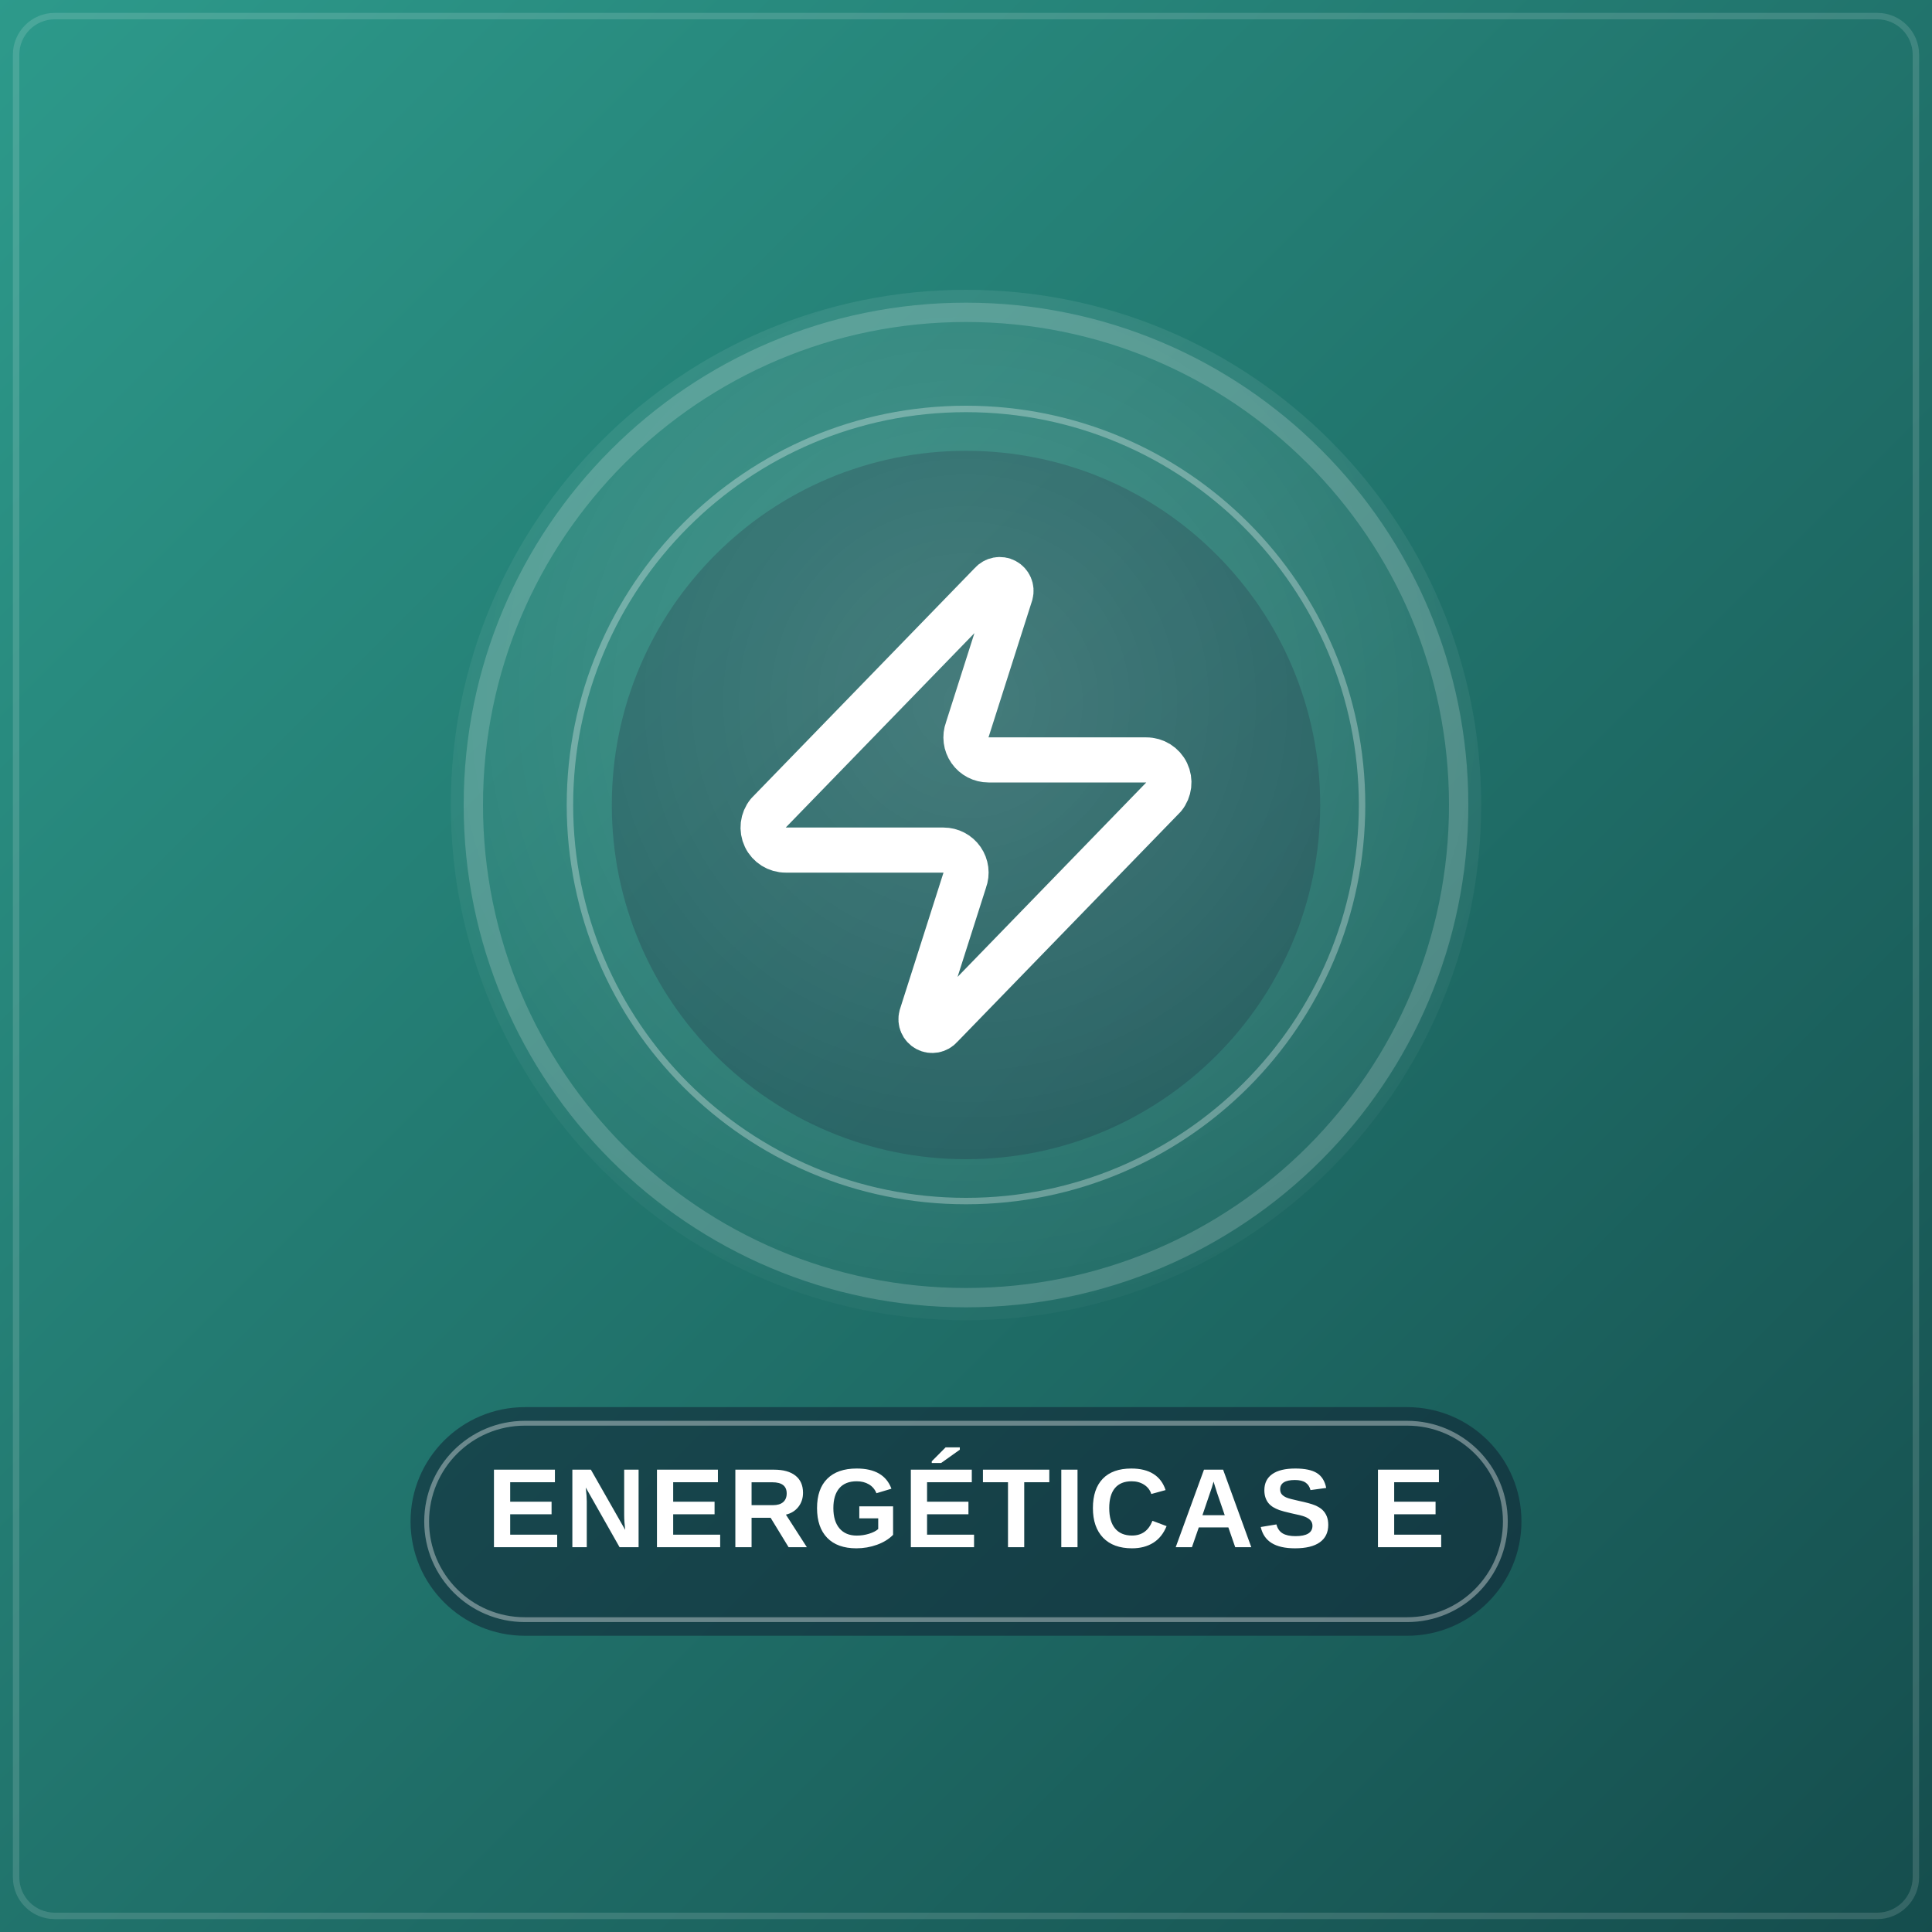
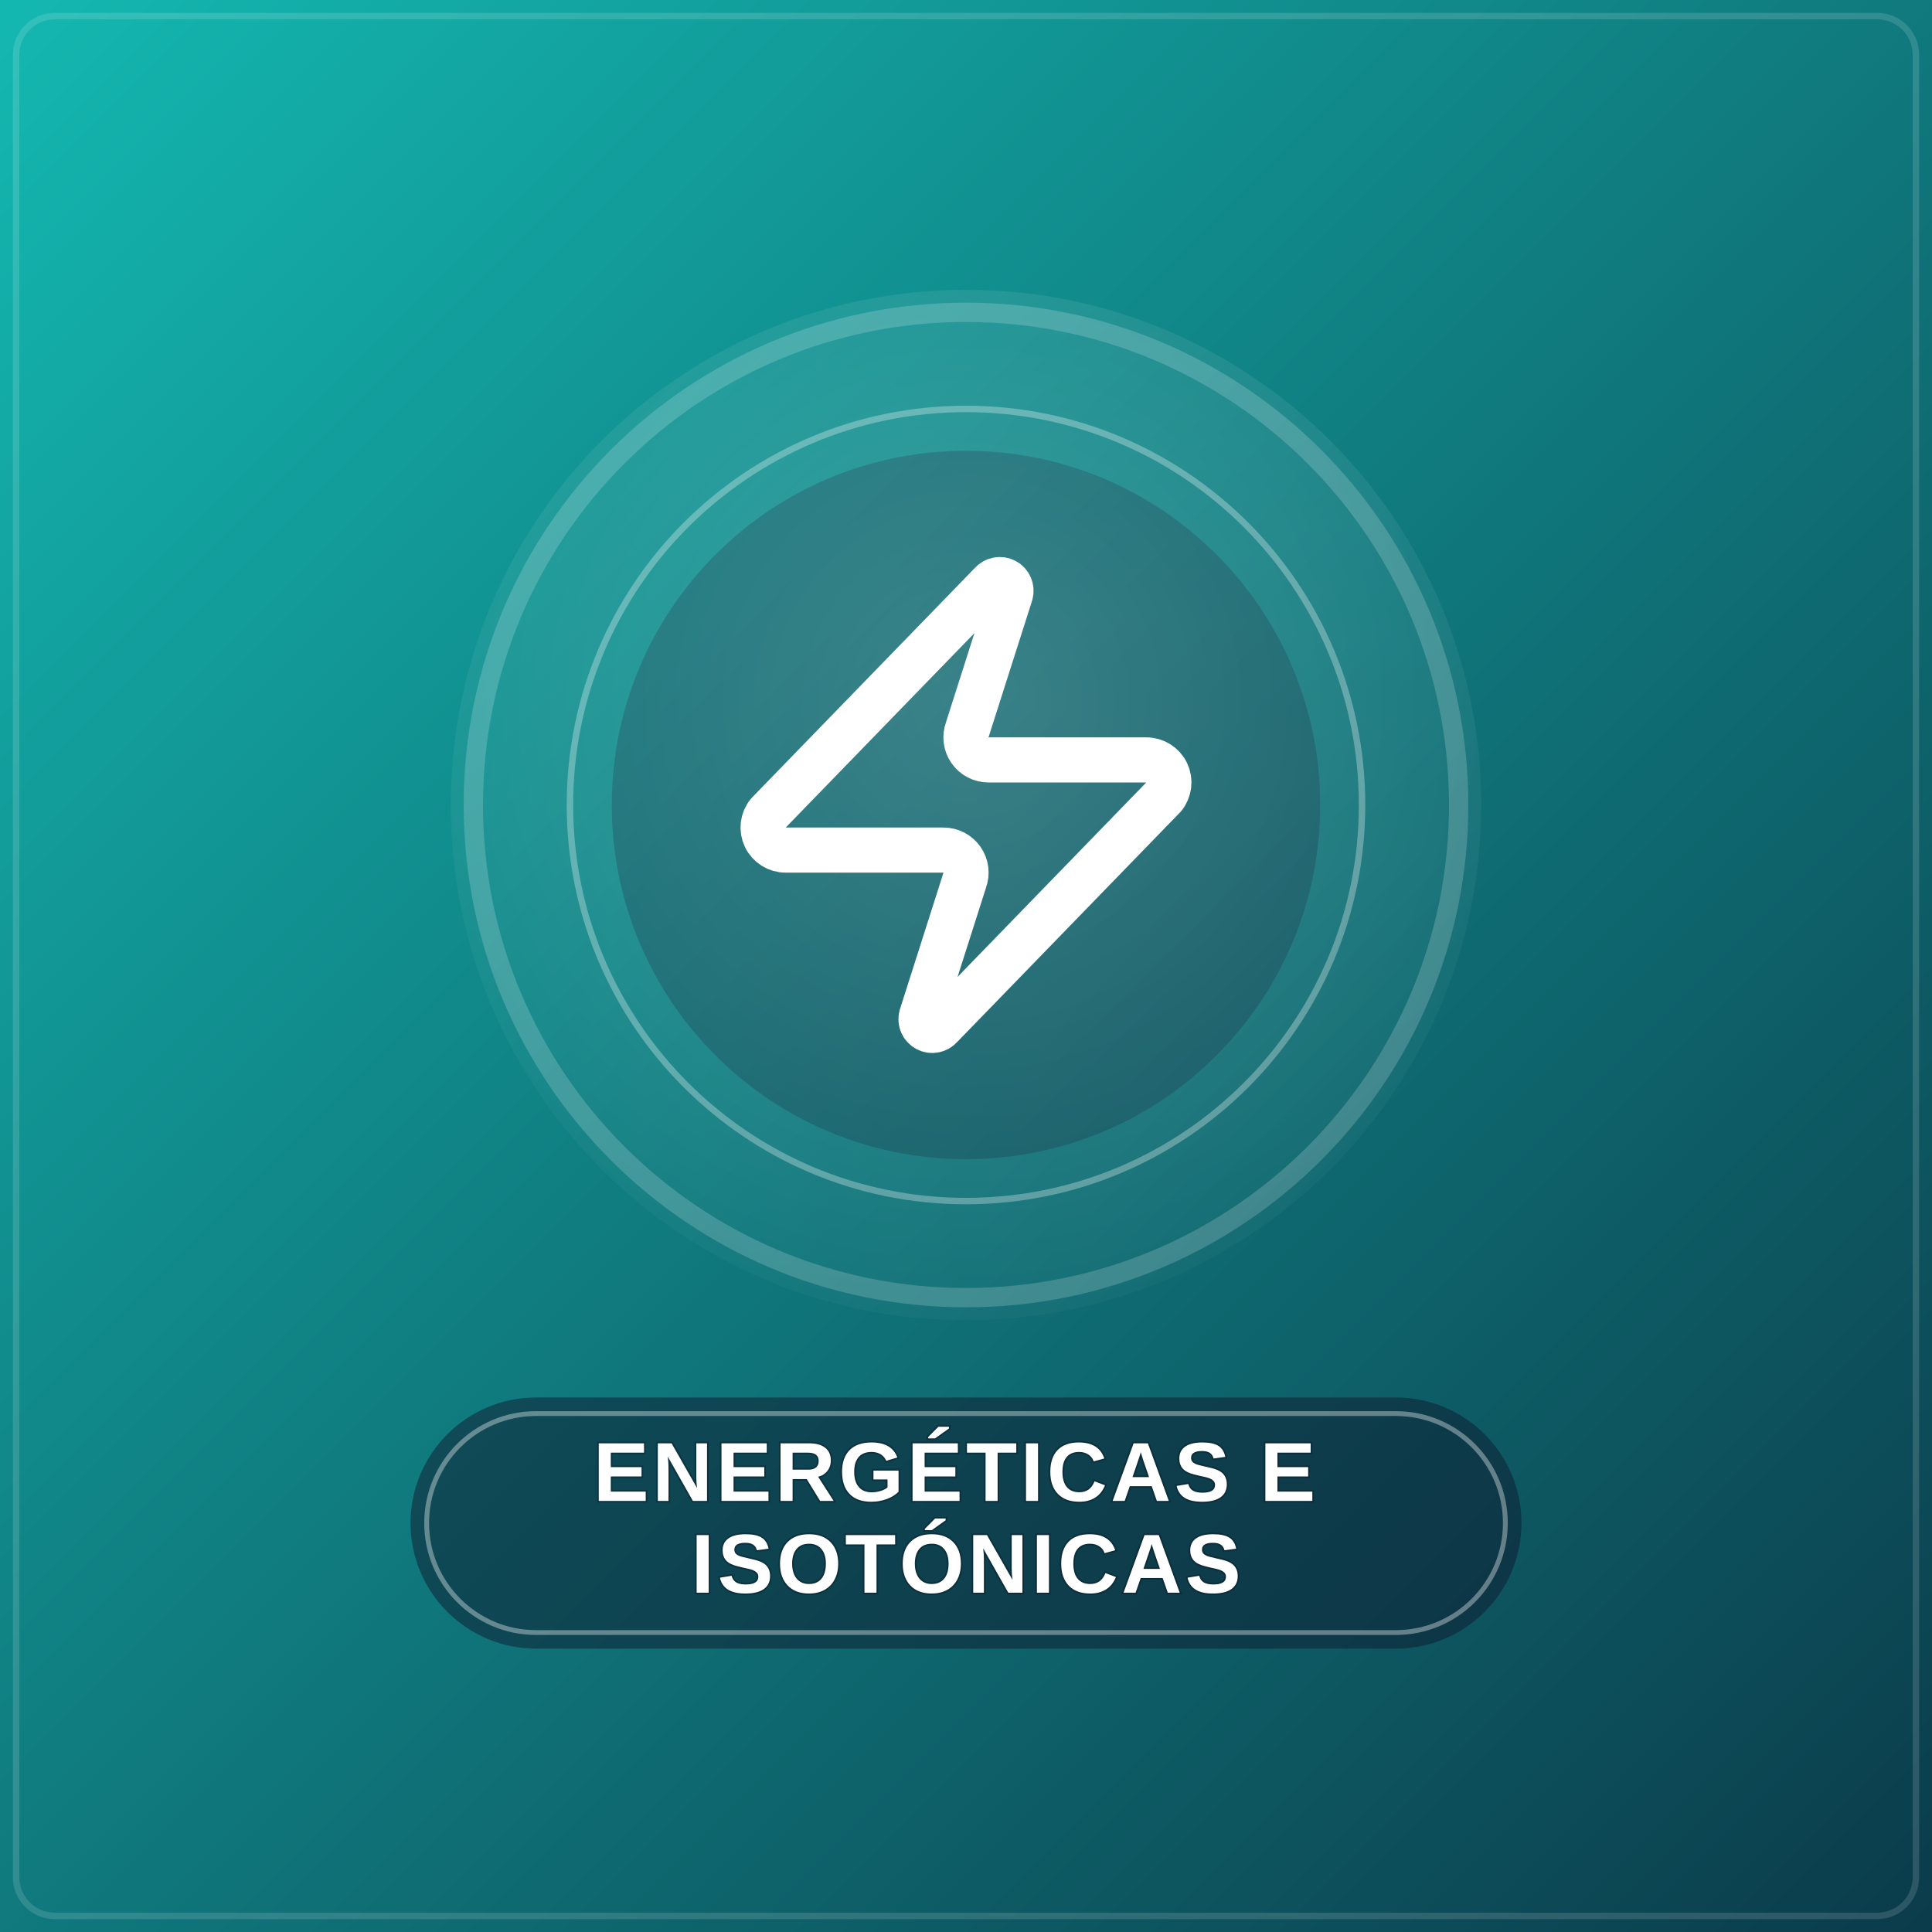
- <svg xmlns="http://www.w3.org/2000/svg" width="1200" height="1200" viewBox="0 0 1200 1200" role="img" aria-label="ENERGÉTICAS E" data-template-version="v1" data-icon="zap">
+ <svg xmlns="http://www.w3.org/2000/svg" width="1200" height="1200" viewBox="0 0 1200 1200" role="img" aria-label="ENERGÉTICAS E ISOTÓNICAS" data-template-version="v3" data-icon="zap">
  <defs>
    <linearGradient id="bg" x1="0" y1="0" x2="1" y2="1">
-       <stop offset="0%" stop-color="#2D9A8B" />
-       <stop offset="100%" stop-color="#154D4D" />
+       <stop offset="0%" stop-color="#14B8B1" />
+       <stop offset="100%" stop-color="#0B3B4A" />
    </linearGradient>
    <radialGradient id="halo" cx="0.5" cy="0.4" r="0.7">
      <stop offset="0%" stop-color="#FFFFFF" stop-opacity="0.18" />
      <stop offset="100%" stop-color="#FFFFFF" stop-opacity="0" />
    </radialGradient>
  </defs>
  <rect width="1200" height="1200" fill="url(#bg)" />
  <circle cx="600" cy="500" r="306" fill="none" stroke="#FFFFFF" stroke-opacity="0.18" stroke-width="12" />
  <circle cx="600" cy="500" r="246" fill="none" stroke="#FFFFFF" stroke-opacity="0.30" stroke-width="4" />
  <circle cx="600" cy="500" r="220" fill="#0E1A2E" fill-opacity="0.26" />
  <circle cx="600" cy="500" r="320" fill="url(#halo)" />
  <g transform="translate(600 500) scale(14) translate(-12 -12)" color="#FFFFFF" stroke="currentColor" fill="none" stroke-width="2" stroke-linecap="round" stroke-linejoin="round">
    <path d="M4 14a1 1 0 0 1-.78-1.63l9.9-10.2a.5.5 0 0 1 .86.46l-1.92 6.02A1 1 0 0 0 13 10h7a1 1 0 0 1 .78 1.63l-9.9 10.2a.5.5 0 0 1-.86-.46l1.92-6.02A1 1 0 0 0 11 14z" />
  </g>
-   <rect x="255" y="874" width="690" height="142" rx="71" fill="#0E1A2E" fill-opacity="0.5" />
-   <rect x="265" y="884" width="670" height="122" rx="61" fill="none" stroke="#FFFFFF" stroke-opacity="0.36" stroke-width="3" />
-   <text x="600" y="961" text-anchor="middle" fill="#FFFFFF" font-family="Arial Black, Arial, Helvetica, sans-serif" font-size="70" font-weight="700" letter-spacing="2">ENERGÉTICAS E</text>
+   <rect x="255" y="868" width="690" height="156" rx="78" fill="#0E1A2E" fill-opacity="0.5" />
+   <rect x="265" y="878" width="670" height="136" rx="68" fill="none" stroke="#FFFFFF" stroke-opacity="0.36" stroke-width="3" />
+   <text x="600" text-anchor="middle" fill="#FFFFFF" font-family="Arial Black, Arial, Helvetica, sans-serif" font-size="52" font-weight="700" letter-spacing="2" dominant-baseline="middle" style="paint-order: stroke; stroke: rgba(10, 16, 28, 0.35); stroke-width: 2px;">
+     <tspan x="600" y="917.5">ENERGÉTICAS E</tspan>
+     <tspan x="600" y="974.5">ISOTÓNICAS</tspan>
+   </text>
  <rect x="10" y="10" width="1180" height="1180" rx="24" fill="none" stroke="#FFFFFF" stroke-opacity="0.14" stroke-width="4" />
</svg>
